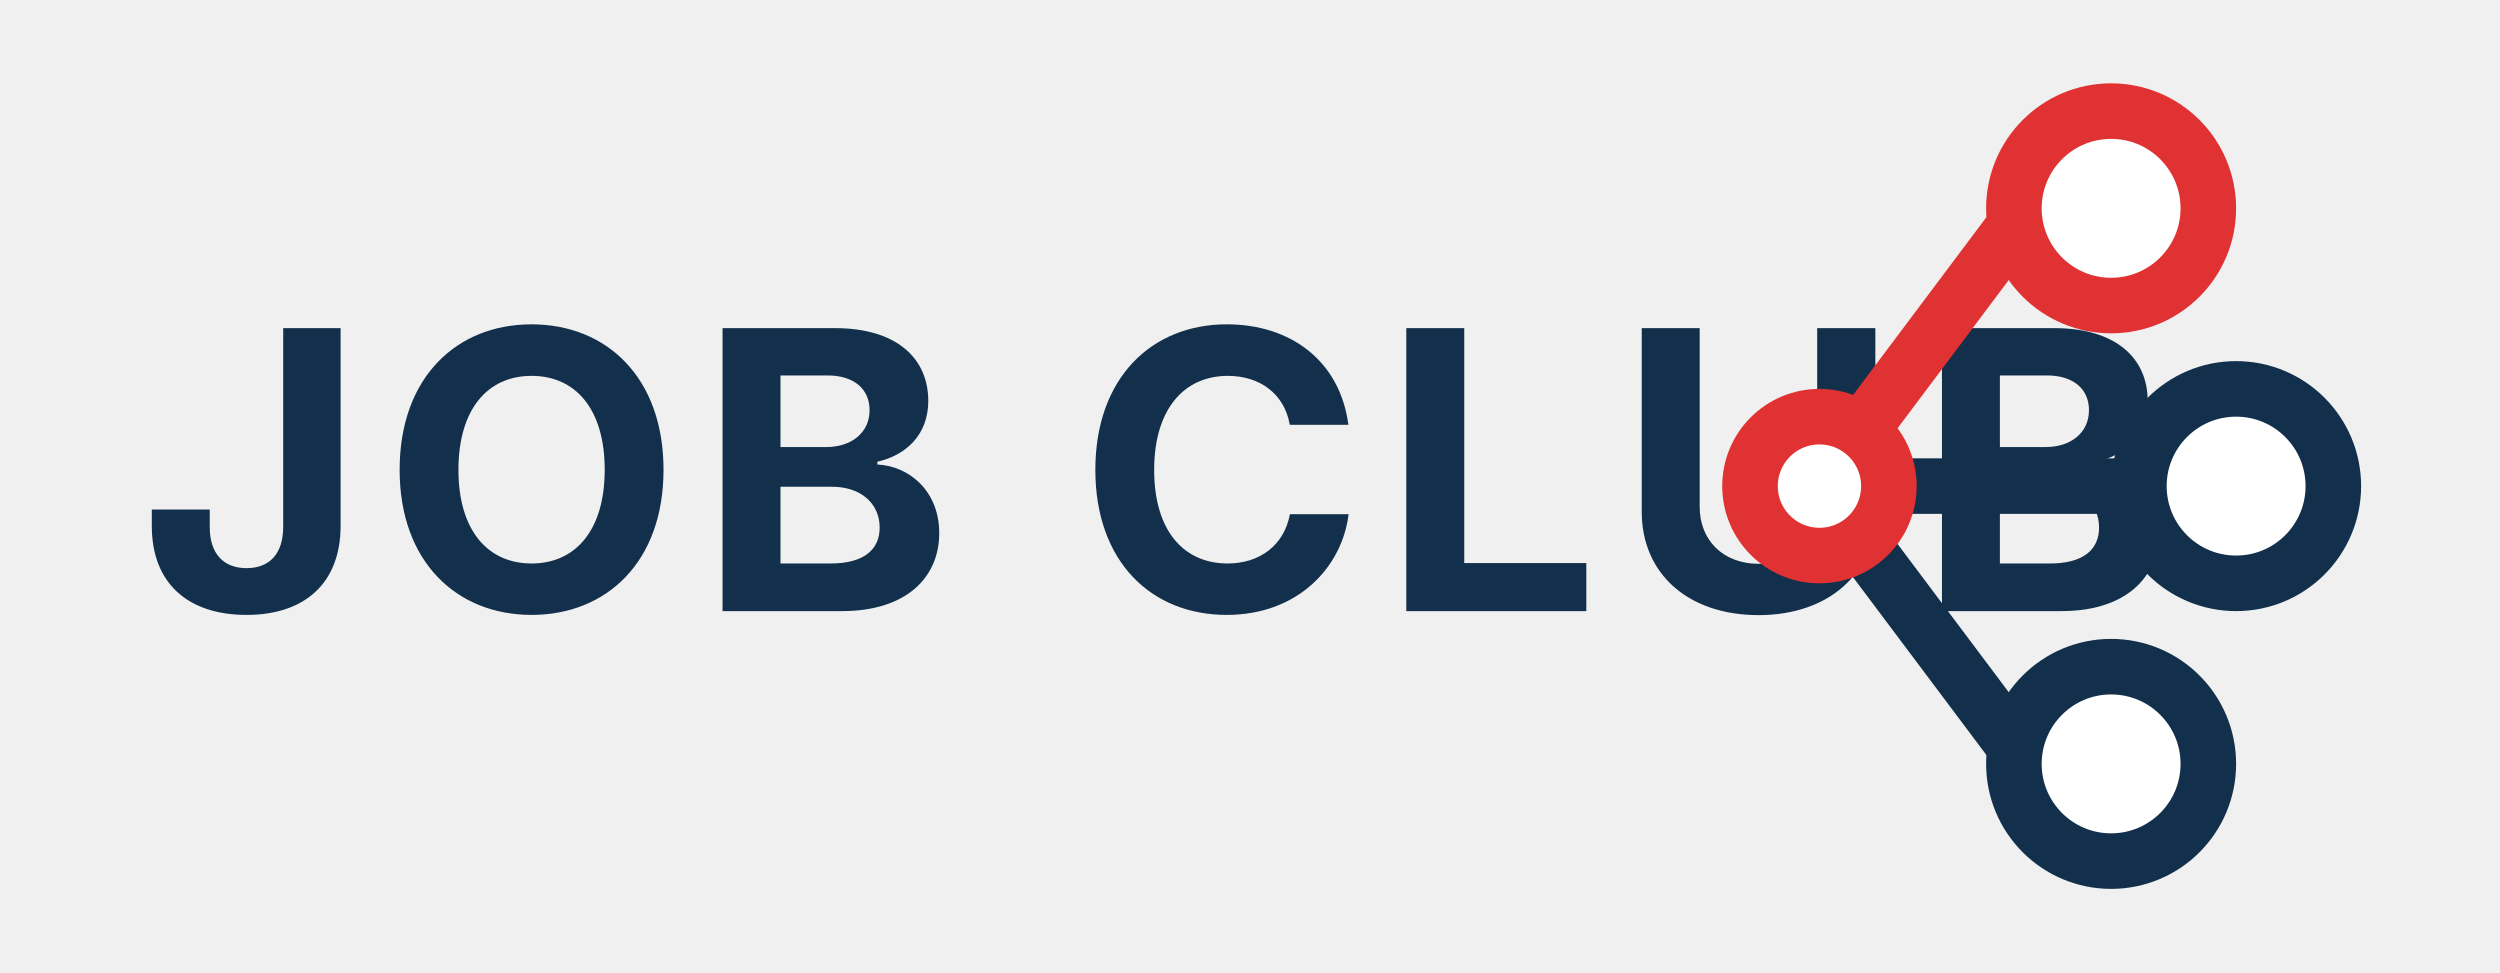
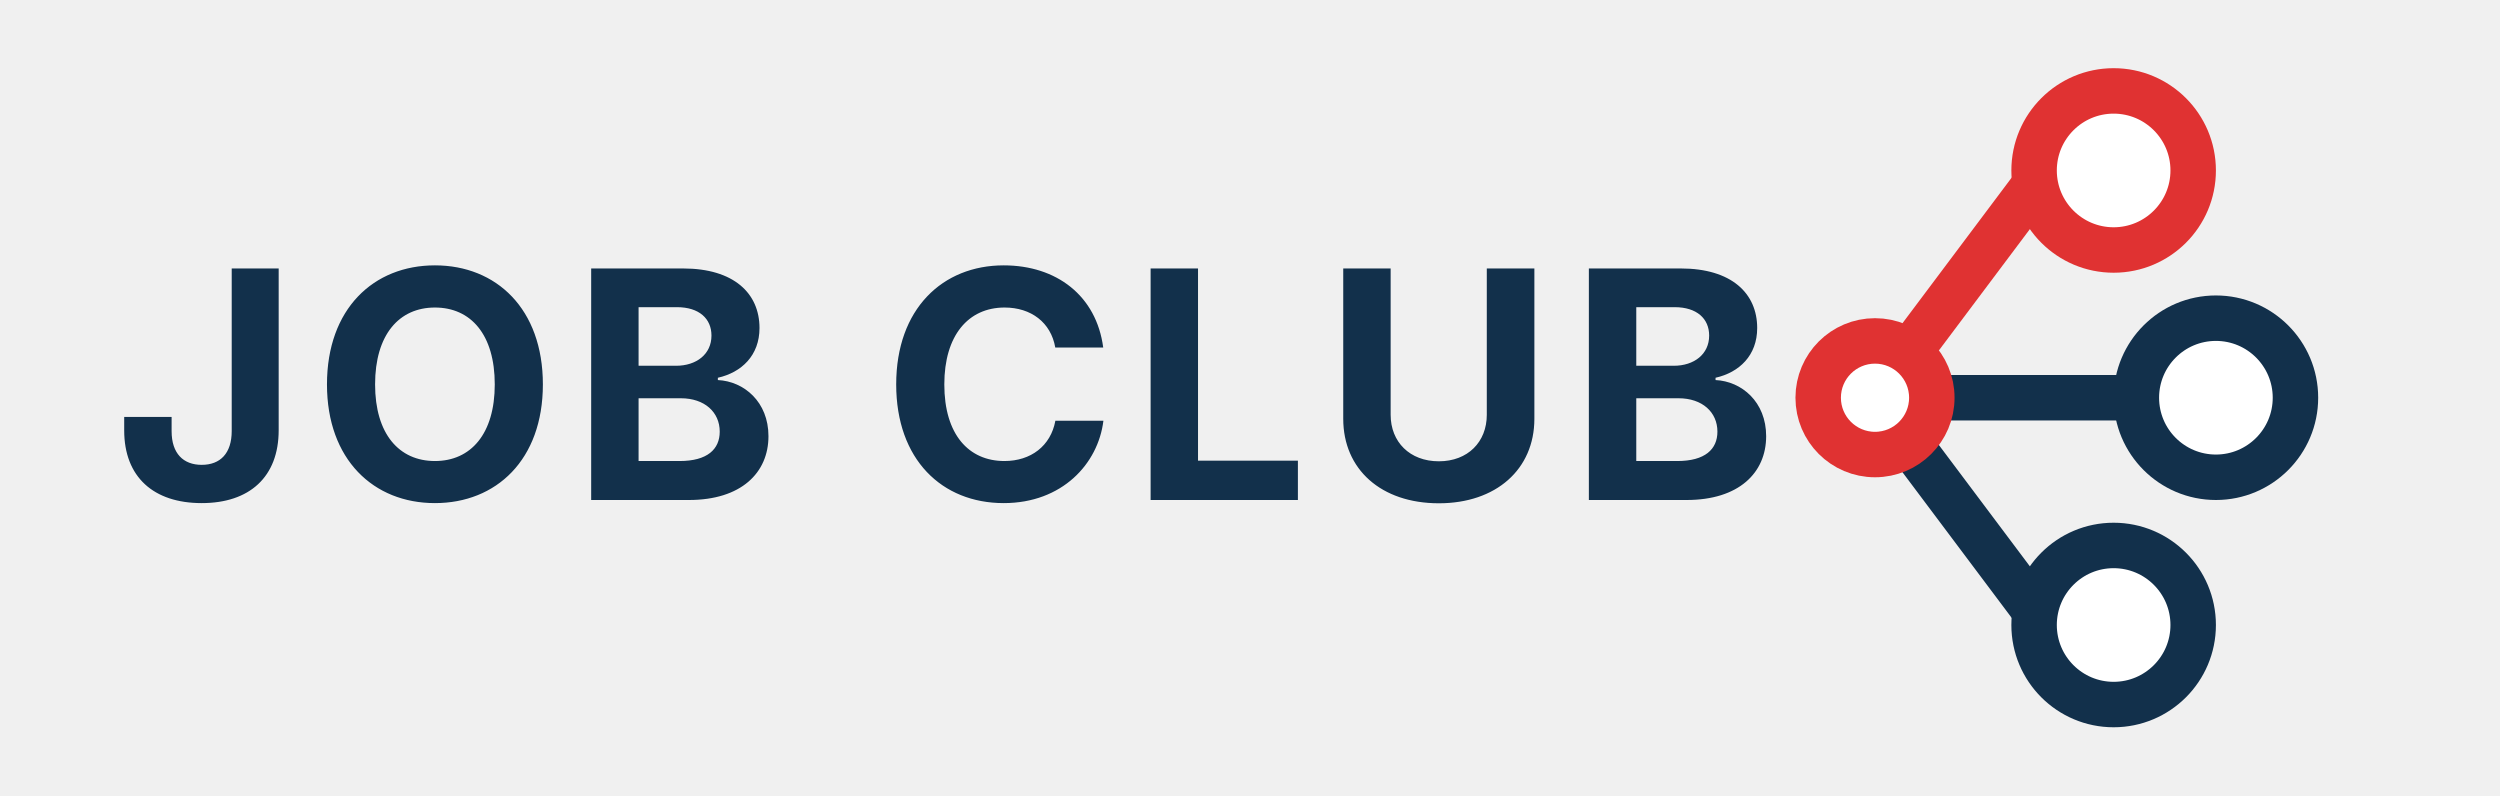
- <svg xmlns="http://www.w3.org/2000/svg" viewBox="0 0 360 140" role="img" aria-labelledby="title desc">
+ <svg xmlns="http://www.w3.org/2000/svg" viewBox="0 0 440 140" role="img" aria-labelledby="title desc">
  <style>
    .wordmark { fill: #12304b; font-family: 'Inter', 'Helvetica Neue', Arial, sans-serif; font-weight: 700; letter-spacing: 0.04em; }
    .node-navy { stroke: #12304b; fill: #ffffff; stroke-width: 8; stroke-linecap: round; stroke-linejoin: round; }
    .node-red { stroke: #e03232; fill: #ffffff; stroke-width: 8; stroke-linecap: round; stroke-linejoin: round; }
  </style>
  <text x="20" y="88" class="wordmark" font-size="56">JOB CLUB</text>
-   <g transform="translate(12 0)">
+   <g transform="translate(80 0)">
    <line class="node-navy" x1="250" y1="70" x2="302" y2="70" />
    <line class="node-red" x1="250" y1="70" x2="280" y2="30" />
    <line class="node-navy" x1="250" y1="70" x2="280" y2="110" />
    <circle class="node-red" cx="250" cy="70" r="10" />
    <circle class="node-navy" cx="310" cy="70" r="14" />
    <circle class="node-red" cx="292" cy="30" r="14" />
    <circle class="node-navy" cx="292" cy="110" r="14" />
  </g>
</svg>
